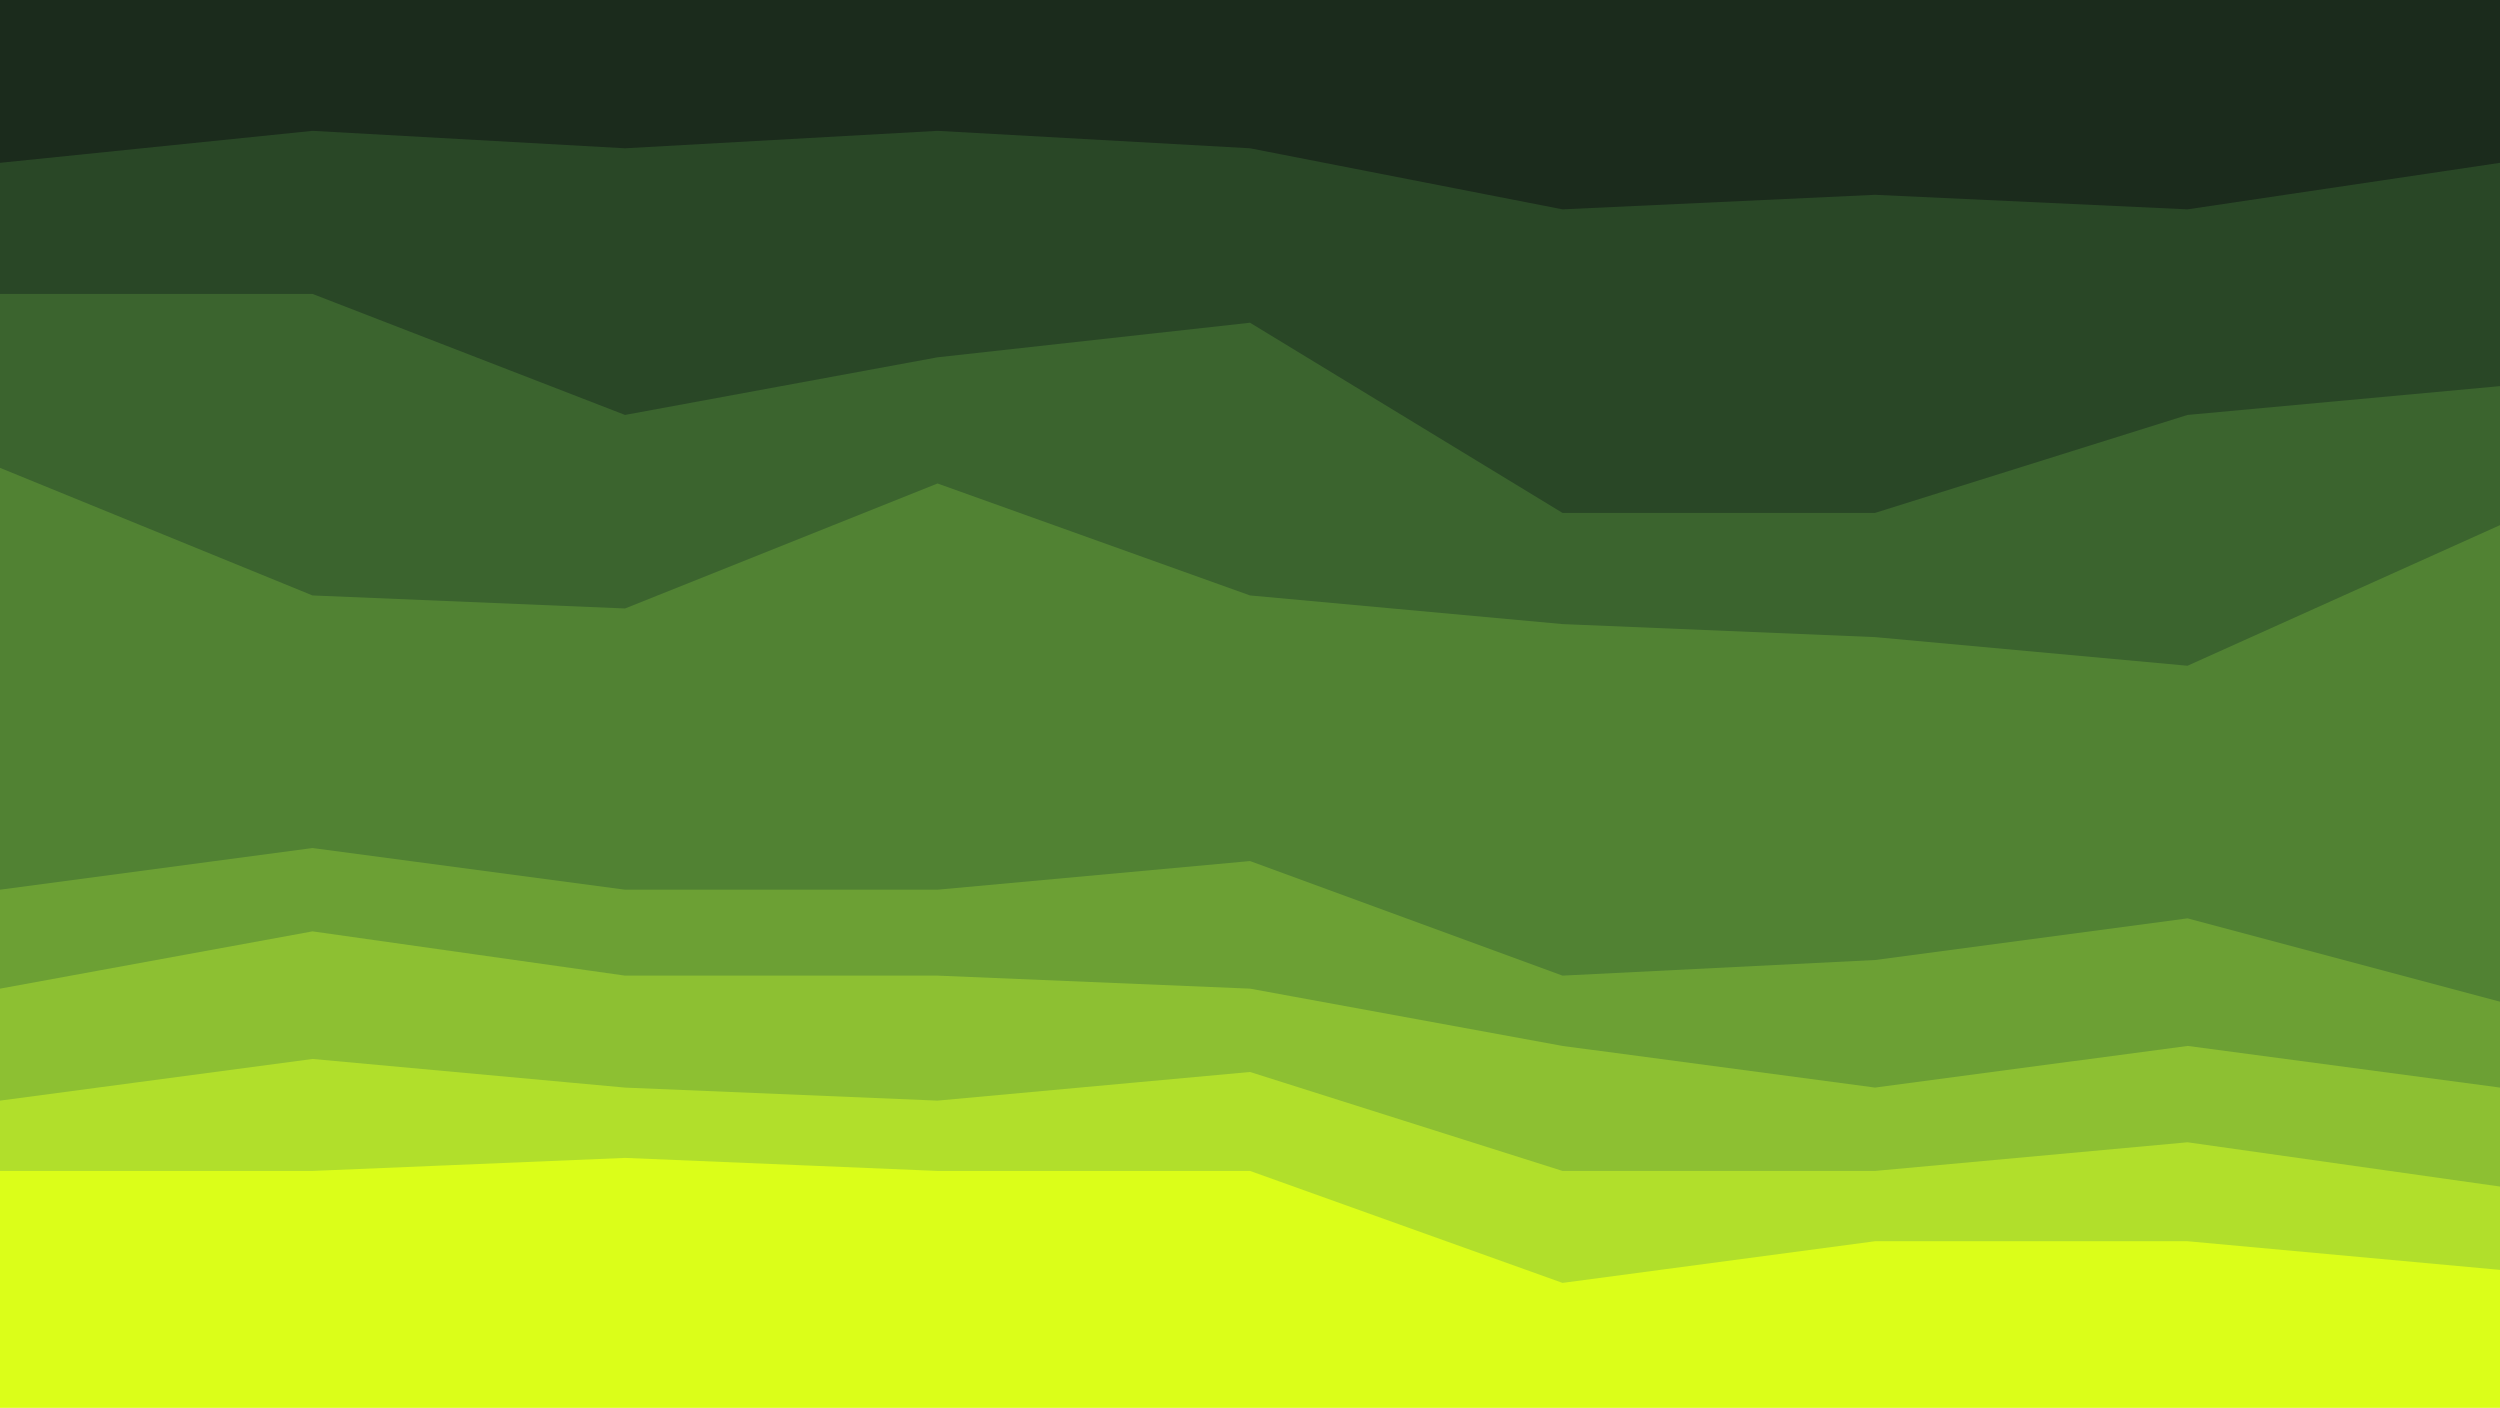
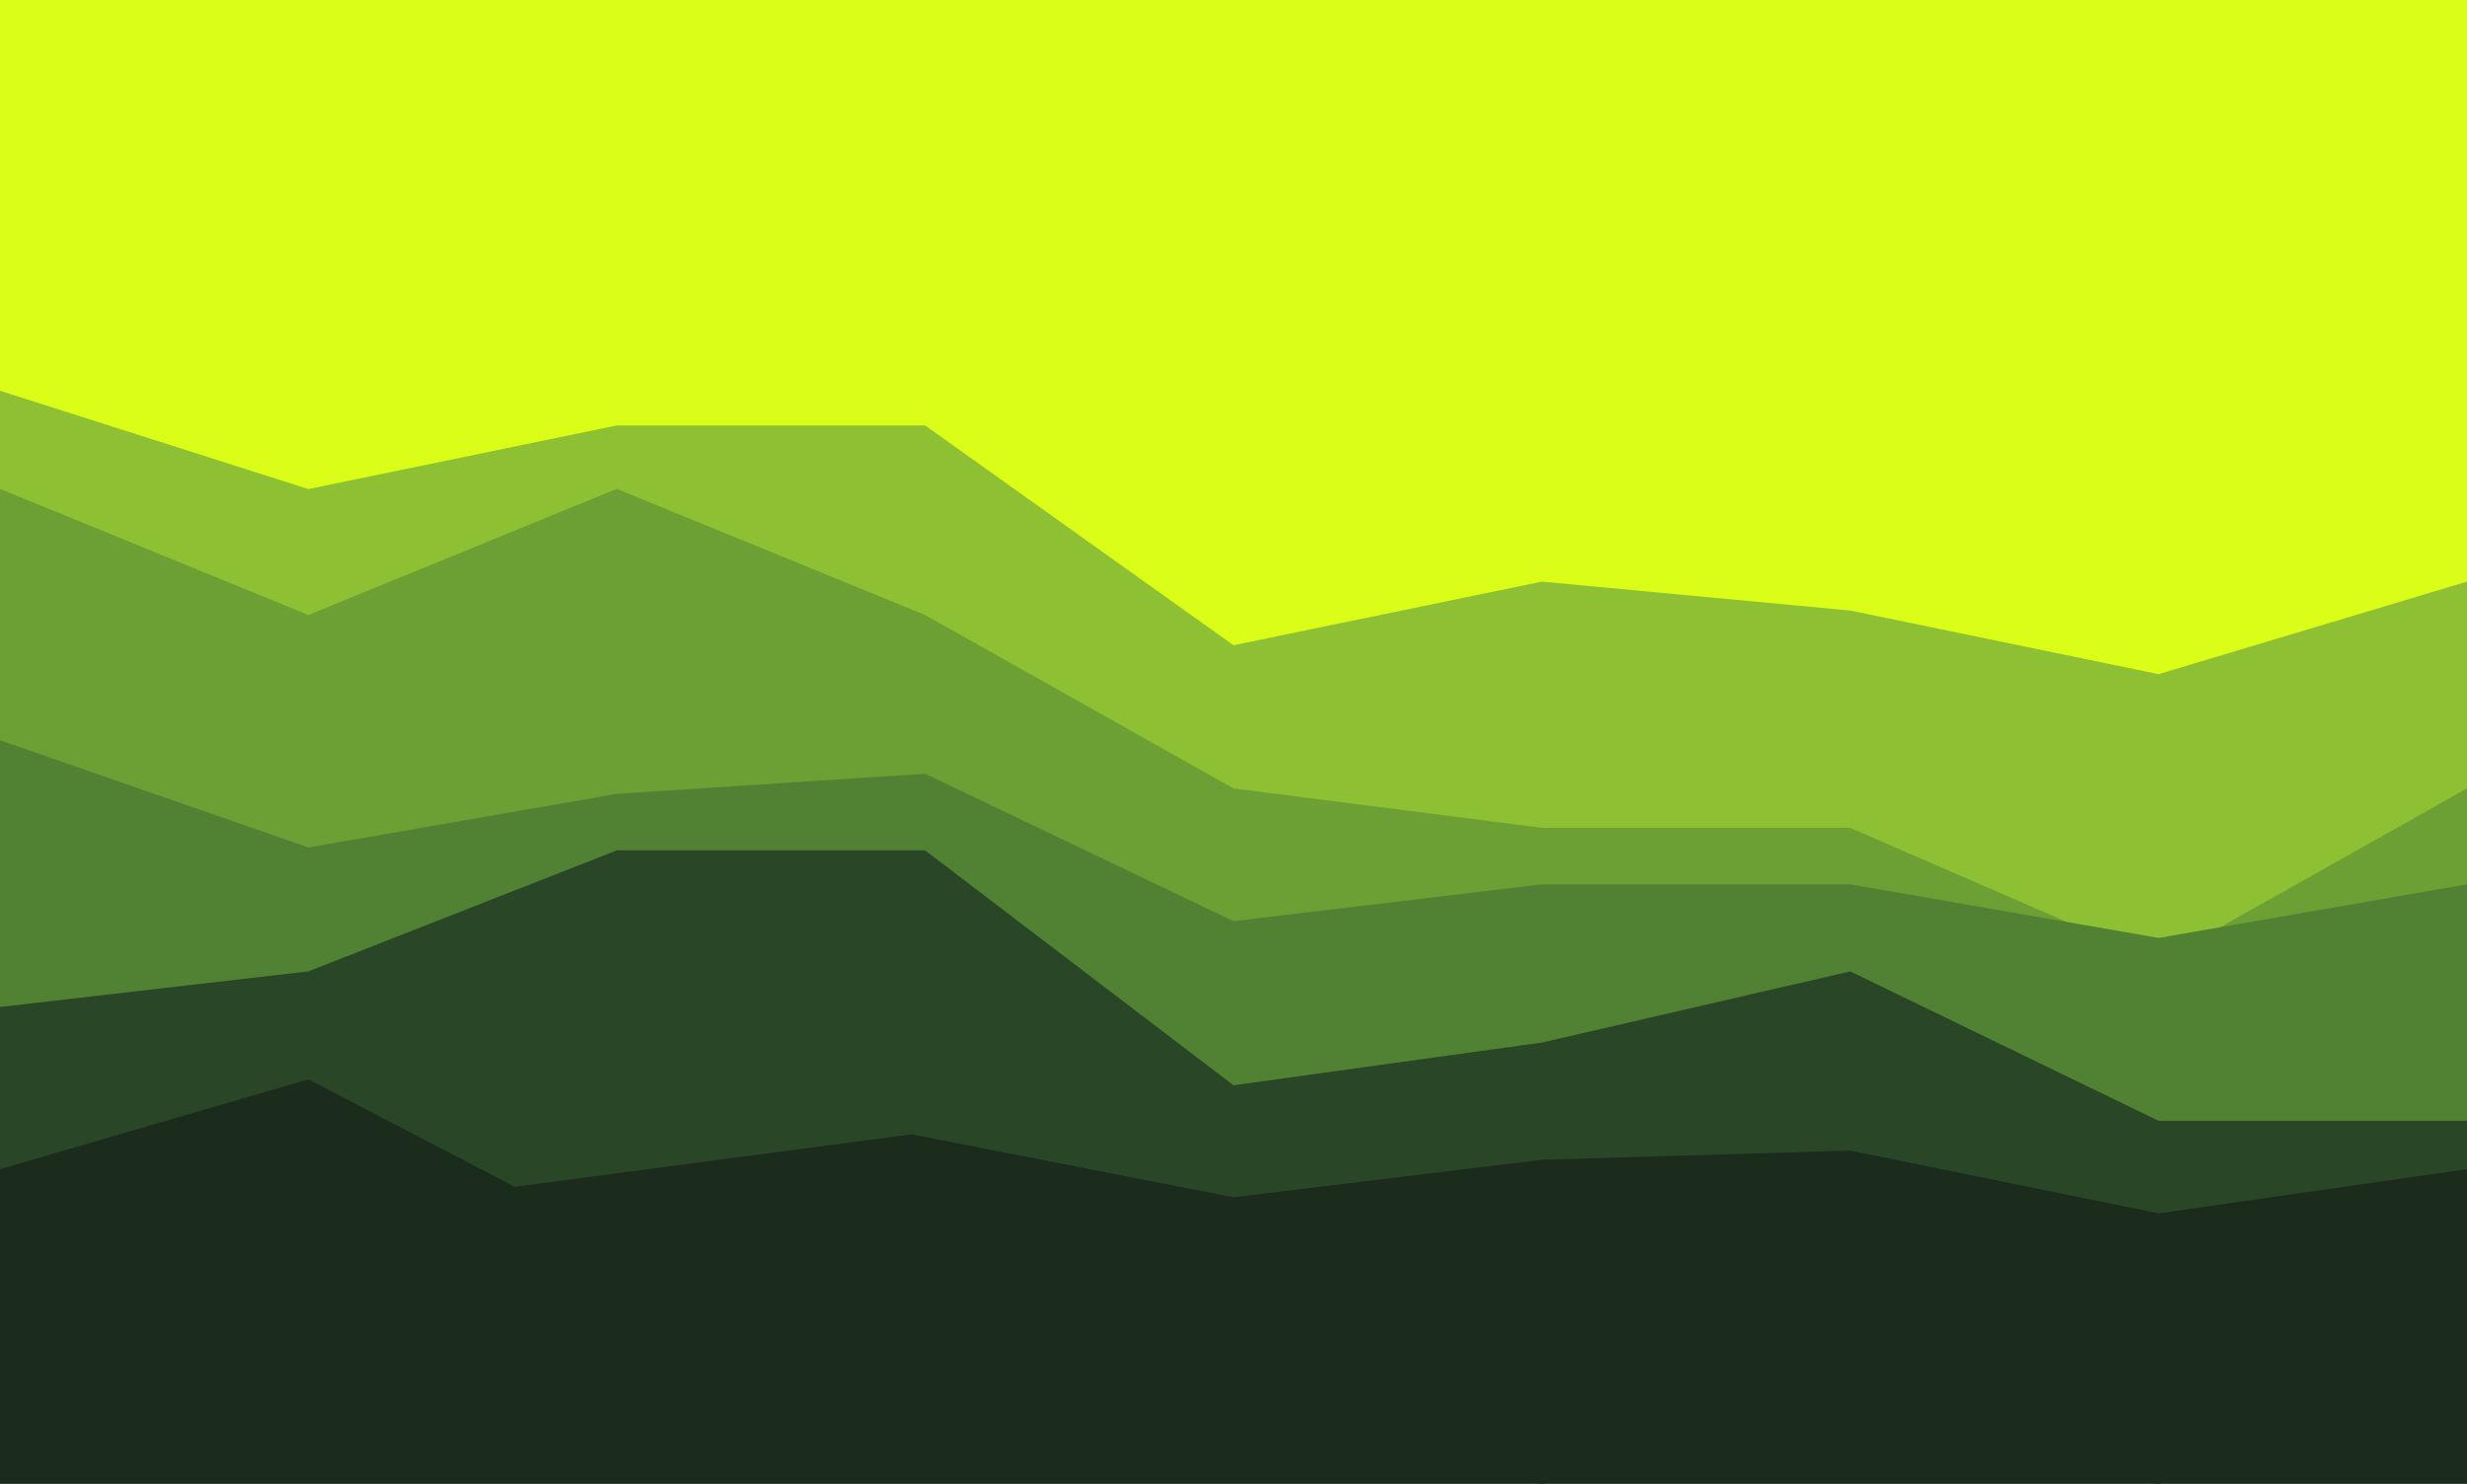
- <svg xmlns="http://www.w3.org/2000/svg" width="1433" height="807" viewBox="0 0 1433 807" fill="none">
-   <path d="M1433 724.908L1253.88 708.489L1074.75 708.489L895.625 732.371L716.5 668.189L537.375 668.189L358.25 660.726L179.125 668.189L1.97646e-05 668.189L7.62939e-06 807L179.125 807L358.25 807L537.375 807L716.5 807L895.625 807L1074.75 807L1253.88 807L1433 807L1433 724.908Z" fill="#DBFE19" />
-   <path d="M1433 677.145L1253.88 651.771L1074.75 668.189L895.625 668.189L716.5 611.47L537.375 627.889L358.25 620.426L179.125 604.007L1.70244e-05 627.889L1.32403e-05 671.174L179.125 671.174L358.25 663.711L537.375 671.174L716.5 671.174L895.625 735.356L1074.75 711.474L1253.88 711.474L1433 727.893L1433 677.145Z" fill="#B1DF2B" />
-   <path d="M1433 620.426L1253.88 596.545L1074.75 620.426L895.625 596.545L716.5 563.708L537.375 556.245L358.25 556.245L179.125 530.871L1.78073e-05 563.708L1.19355e-05 630.874L179.125 606.993L358.25 623.411L537.375 630.874L716.5 614.456L895.625 671.174L1074.75 671.174L1253.88 654.756L1433 680.13L1433 620.426Z" fill="#8DC032" />
-   <path d="M1433 571.171L1253.88 523.408L1074.75 547.289L895.625 556.245L716.5 490.571L537.375 506.989L358.25 506.989L179.125 483.108L1.78073e-05 506.989L1.25879e-05 566.693L179.125 533.856L358.25 559.23L537.375 559.23L716.5 566.693L895.625 599.53L1074.75 623.411L1253.88 599.53L1433 623.411L1433 571.171Z" fill="#6CA034" />
-   <path d="M1433 298.026L1253.88 378.626L1074.75 362.208L895.625 354.745L716.5 338.326L537.375 274.145L358.25 345.789L179.125 338.326L3.46401e-05 265.189L1.32403e-05 509.974L179.125 486.093L358.25 509.974L537.375 509.974L716.5 493.556L895.625 559.23L1074.75 550.274L1253.88 526.393L1433 574.156L1433 298.026Z" fill="#518233" />
-   <path d="M1433 160.708L1253.88 168.171L1074.75 193.545L895.625 193.545L716.5 144.289L537.375 153.245L358.25 168.17L179.125 136.826L2.90292e-05 136.826L1.75464e-05 268.174L179.125 341.311L358.25 348.774L537.375 277.13L716.5 341.311L895.625 357.73L1074.75 365.193L1253.88 381.611L1433 301.011L1433 160.708Z" fill="#3B642E" />
-   <path d="M1433 36.337L1253.88 89.191L1074.75 72.674L895.625 89.191L716.5 19.82L537.375 0L358.25 19.82L179.125 0L3.0155e-05 36.337L1.86034e-05 168.472L179.125 168.472L358.25 237.843L537.375 204.809L716.5 184.989L895.625 294L1074.75 294L1253.88 237.843L1433 221.326L1433 36.337Z" fill="#294726" />
-   <path d="M1433 0L1253.88 0L1074.75 0L895.625 0L716.5 0L537.375 0L358.25 0L179.125 0L1.81201e-05 0L9.96067e-06 93.334L179.125 75L358.25 85L537.375 75L716.5 85L895.625 120L1074.75 111.667L1253.88 120L1433 93.334L1433 0Z" fill="#1B2B1C" />
+ <svg xmlns="http://www.w3.org/2000/svg" width="1433" height="862" viewBox="0 0 1433 862" fill="none">
+   <path d="M0 400.714L179.125 480.857L358.25 480.857L537.375 364.286L716.5 677.571H895.625L1074.75 714L1253.87 677.571L1433 677.571V0L1253.87 0L1074.75 0L895.625 0L716.5 0L537.375 0L358.25 0L179.125 0L0 0L0 400.714Z" fill="#DBFE19" />
+   <path d="M0 361.4L179.125 415.16L358.25 361.4L537.375 415.16L716.5 489.08L895.625 505.88H1074.75L1253.87 563L1433 489.08V337.88L1253.87 391.64L1074.75 354.68L895.625 337.88L716.5 374.84L537.375 247.16H358.25L179.125 284.12L0 227L0 361.4Z" fill="#8DC032" />
+   <path d="M0 444.28L179.125 590.821L358.25 517.551L537.375 490.074L716.5 691.569L895.625 641.195H1074.75L1253.87 714.466L1433 641.195V458.018L1253.87 558.765L1074.75 480.915H895.625L716.5 458.018L537.375 357.271L358.25 284L179.125 357.271L0 284L0 444.28Z" fill="#6CA034" />
+   <path d="M0 790.169L179.125 685.039L358.25 706.454L537.375 716.188L716.5 737.604L895.625 821.319L1074.75 727.87L1253.87 737.604L1433 833V513.715L1253.87 544.865L1074.75 513.715H895.625L716.5 535.13L537.375 449.469L358.25 461.15L179.125 492.3L0 430L0 790.169Z" fill="#518233" />
+   <path d="M0 816.517L179.125 750.36L358.25 771.034L537.375 750.36L716.5 837.191L895.625 862L1074.75 837.191L1253.87 862L1433 816.517V651.124L1253.87 651.124L1074.75 564.292L895.625 605.64L716.5 630.449L537.375 494H358.25L179.125 564.292L0 584.966L0 816.517Z" fill="#294726" />
+   <path d="M0 862H179.125H358.25H537.375L716.5 862H895.625H1074.75H1253.88L1433 862V679.222L1253.88 704.888L1074.75 668.392L895.625 673.733L716.5 695.542L529.5 658.956L299 689.437L179.125 627L0 679.222L0 862Z" fill="#1B2B1C" />
</svg>
